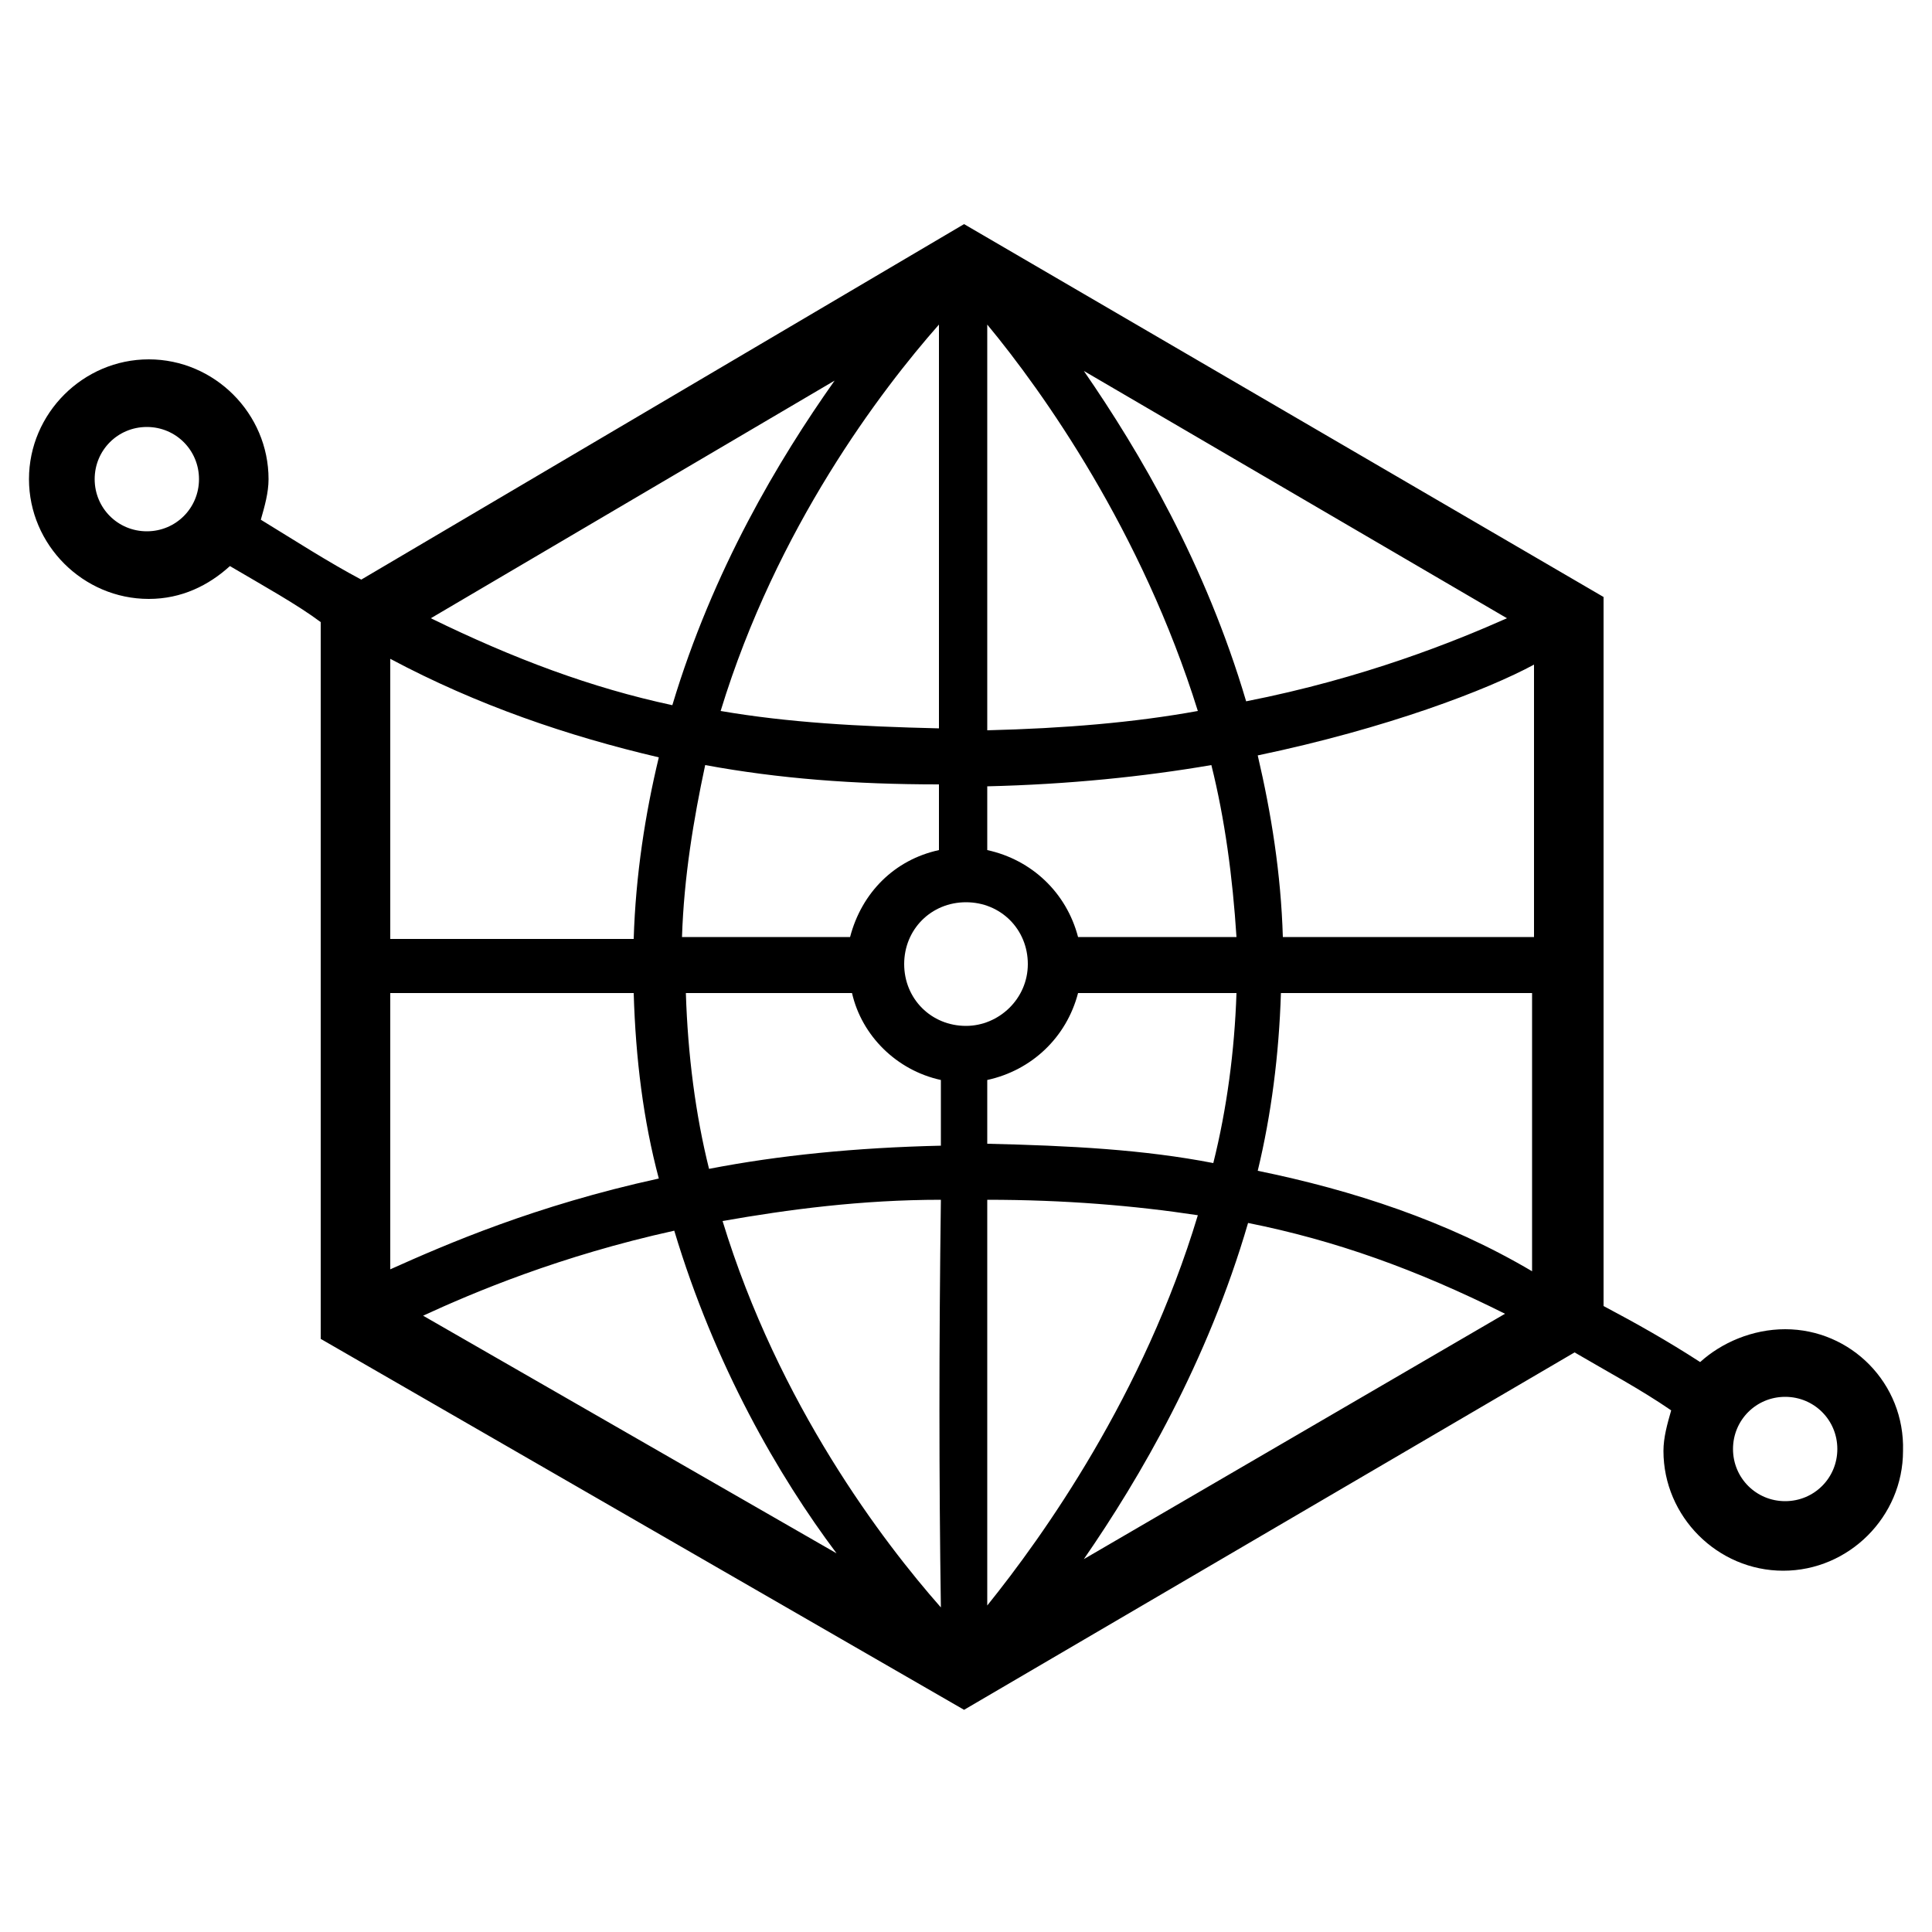
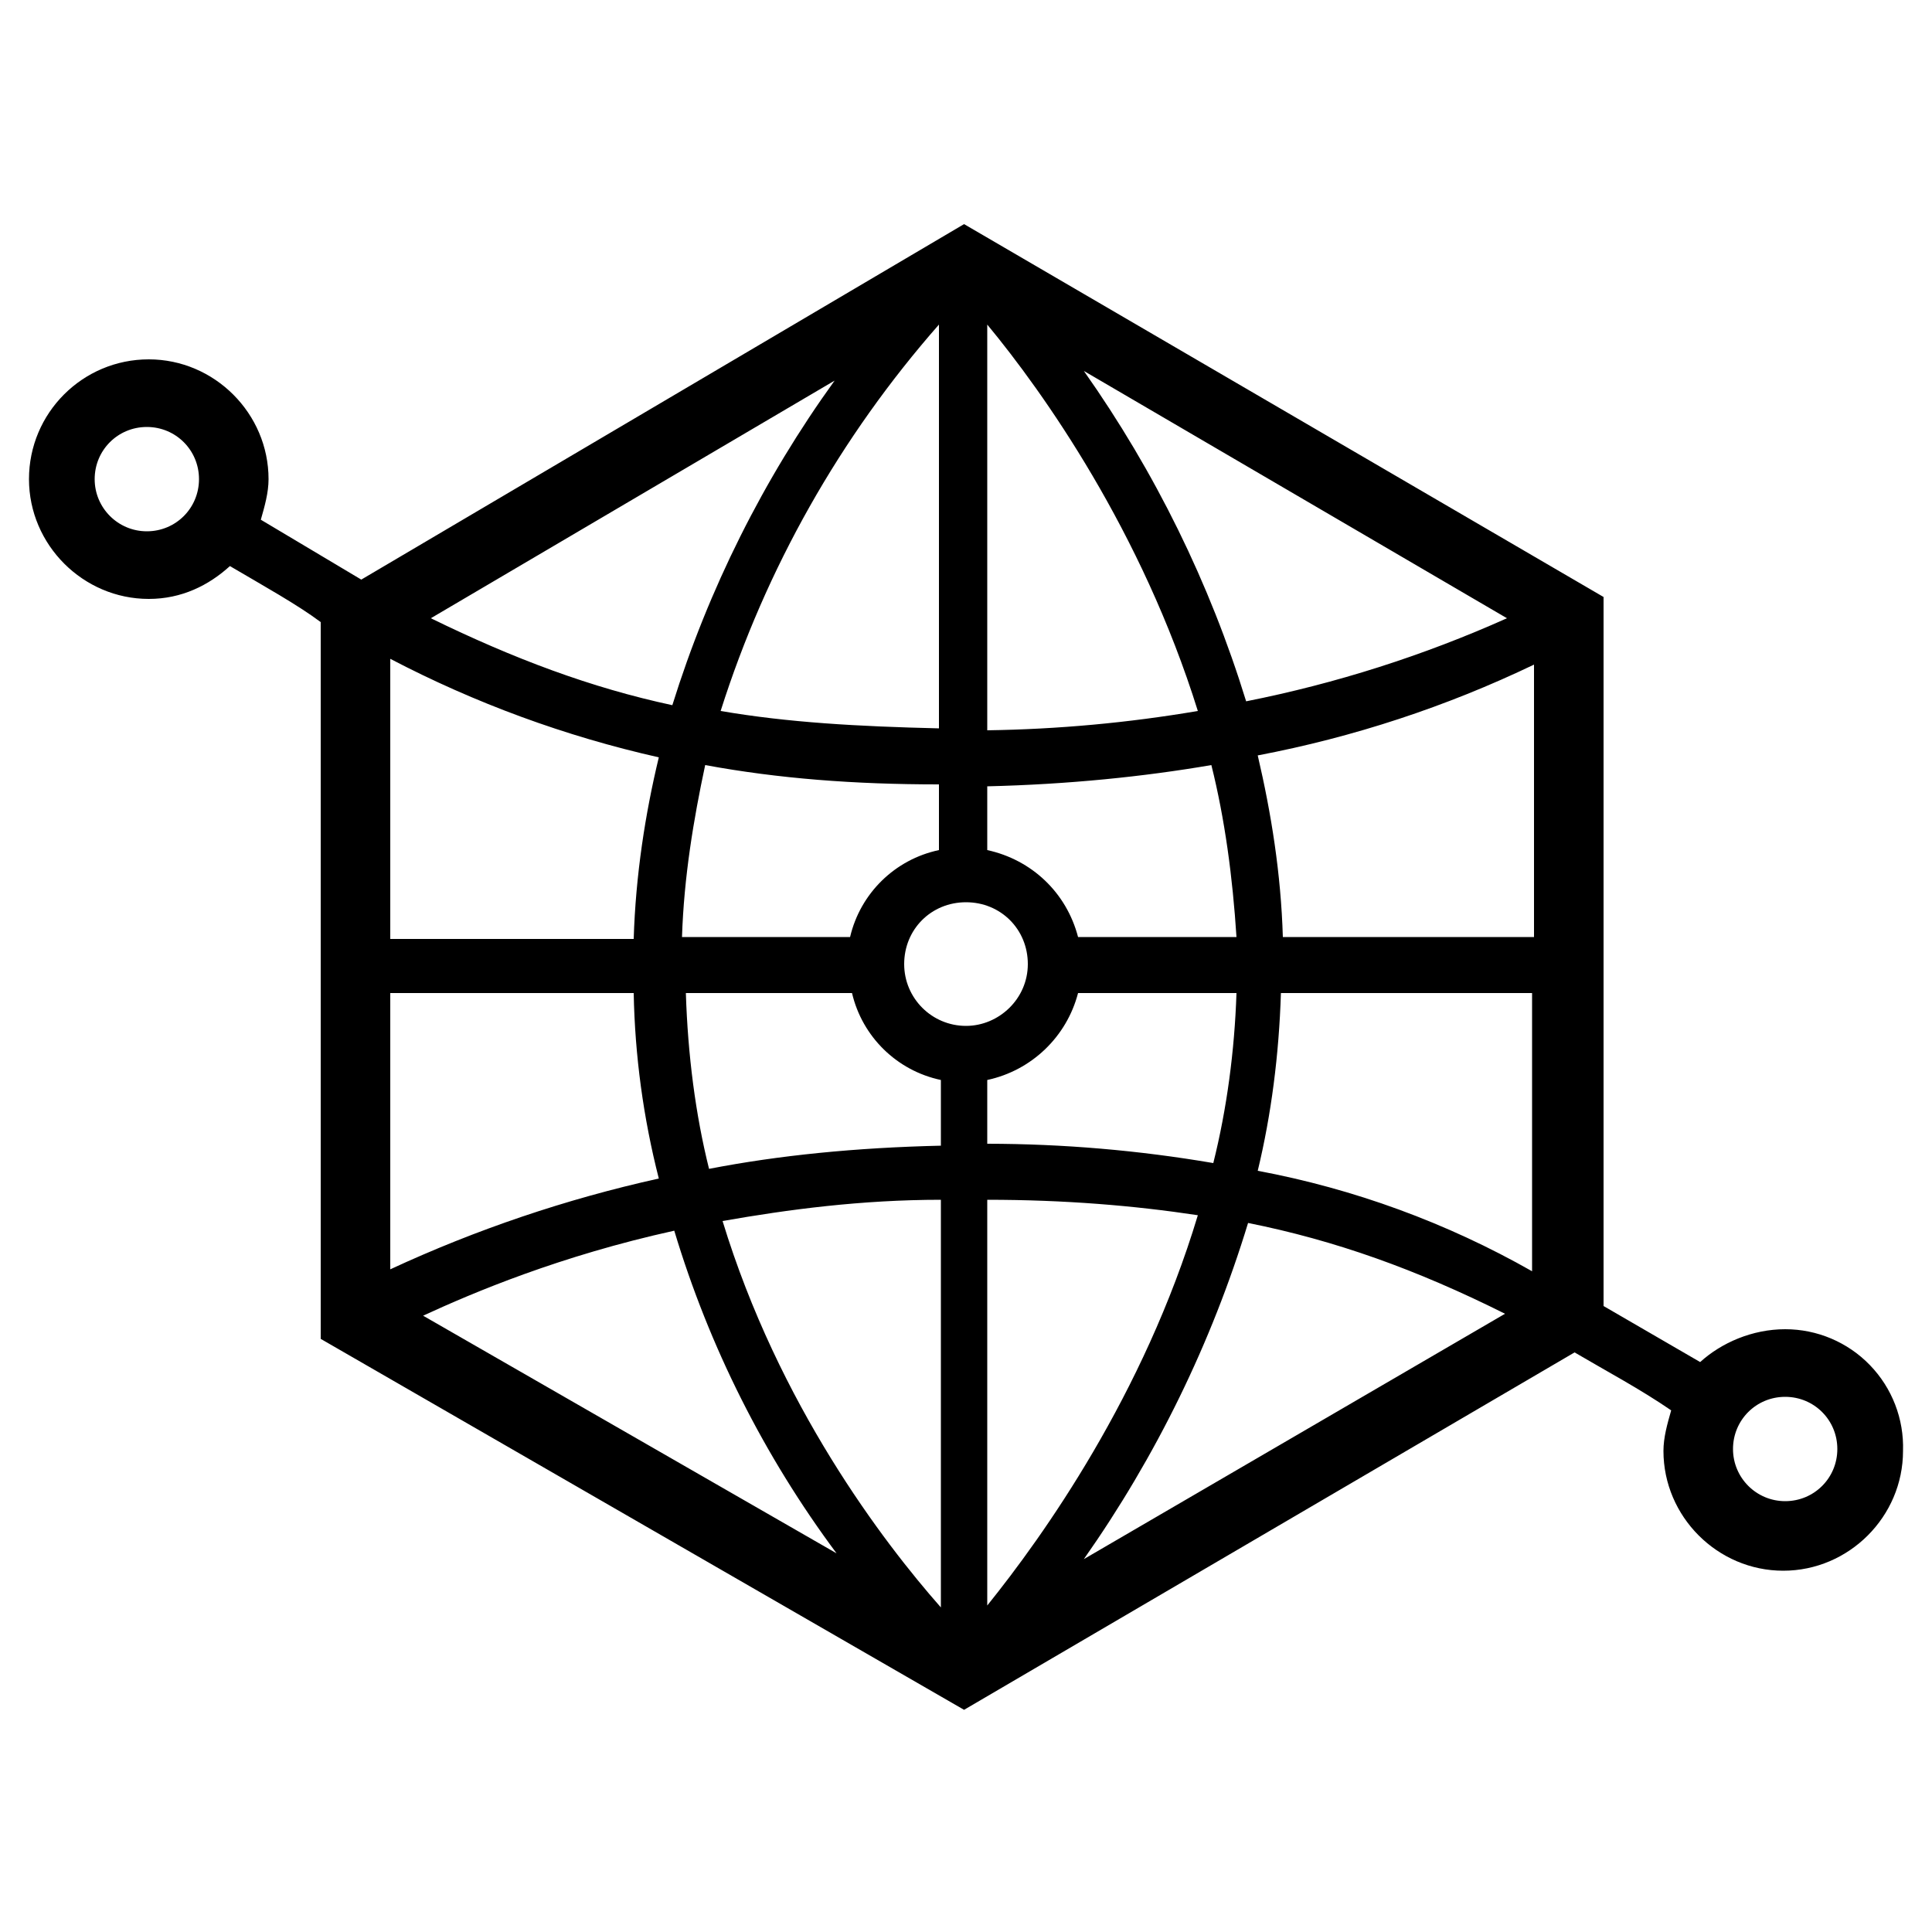
- <svg xmlns="http://www.w3.org/2000/svg" version="1.1" id="Laag_1" x="0px" y="0px" viewBox="0 0 100 100" style="enable-background:new 0 0 100 100;" xml:space="preserve">
-   <path d="M92.4,77.7c-1.5,0-2.7-1.2-2.7-2.7c0-1.5,1.2-2.7,2.7-2.7c1.5,0,2.7,1.2,2.7,2.7C95.1,76.5,93.9,77.7,92.4,77.7z M56.1,80.7  c2.9-4.2,6.4-10.2,8.5-17.4c4.5,0.9,8.7,2.4,13.3,4.7L56.1,80.7z M34.1,39.2c-0.7,2.9-1.2,6.1-1.3,9.4c-4.1,0-8.1,0-12.6,0V34.1  C24.7,36.5,29.4,38.1,34.1,39.2z M7.6,27.5c-1.5,0-2.7-1.2-2.7-2.7c0-1.5,1.2-2.7,2.7-2.7c1.5,0,2.7,1.2,2.7,2.7  C10.3,26.3,9.1,27.5,7.6,27.5z M43.2,19.7c-2.9,4.1-6.3,9.8-8.4,16.8c-4.2-0.9-8.2-2.4-12.5-4.5L43.2,19.7L43.2,19.7z M51.1,59.2  c0-1.1,0-2.2,0-3.3c2.3-0.5,4.1-2.2,4.7-4.5c2.8,0,5.5,0,8.2,0c-0.1,3-0.5,6-1.2,8.8C59.2,59.5,55.4,59.3,51.1,59.2L51.1,59.2z   M51.1,62.1c4,0,7.6,0.3,10.9,0.8c-2.8,9.3-8,16.6-10.9,20.2C51.1,76.4,51.1,69.5,51.1,62.1L51.1,62.1z M34.9,63.7  c2.1,7,5.4,12.7,8.4,16.7L21.9,68.1C24.5,66.9,29,65,34.9,63.7L34.9,63.7z M44.1,51.4c0.5,2.2,2.3,4,4.6,4.5c0,1.1,0,2.3,0,3.4  c-4.4,0.1-8.4,0.5-12,1.2c-0.7-2.8-1.1-5.9-1.2-9.1C38.2,51.4,41.1,51.4,44.1,51.4L44.1,51.4z M48.6,40.6c0,1.1,0,2.2,0,3.4  c-2.3,0.5-4,2.2-4.6,4.5c-3,0-5.9,0-8.7,0c0.1-3.1,0.6-6.1,1.2-8.9C40.3,40.3,44.2,40.6,48.6,40.6L48.6,40.6z M48.6,18.7  c0,6.3,0,12.7,0,19c-4.2-0.1-7.8-0.3-11.3-0.9c2.9-9.5,8.3-16.6,11.3-20L48.6,18.7L48.6,18.7z M64.5,36.3  c-2.1-7.1-5.5-12.9-8.4-17.1L78,32C75.3,33.2,70.6,35.1,64.5,36.3L64.5,36.3z M51.1,18.7l0-1.9c2.9,3.5,8,10.7,10.9,20  c-3.3,0.6-6.9,0.9-10.9,1C51.1,31.4,51.1,25,51.1,18.7z M50,53.1c-1.8,0-3.2-1.4-3.2-3.2c0-1.8,1.4-3.2,3.2-3.2  c1.8,0,3.2,1.4,3.2,3.2C53.2,51.7,51.7,53.1,50,53.1z M48.7,83.2c-3-3.4-8.4-10.5-11.3-20c3.4-0.6,7.2-1.1,11.3-1.1  C48.6,69.6,48.6,76.5,48.7,83.2z M55.8,48.5c-0.6-2.3-2.4-4-4.7-4.5c0-1.1,0-2.2,0-3.3c4.2-0.1,8.1-0.5,11.6-1.1  c0.7,2.8,1.1,5.8,1.3,8.9C61.4,48.5,58.7,48.5,55.8,48.5L55.8,48.5z M79.4,48.5c-4.1,0-8.6,0-13,0c-0.1-3.3-0.6-6.4-1.3-9.4  c6.7-1.4,11.9-3.4,14.3-4.7L79.4,48.5L79.4,48.5z M20.2,51.4c4.5,0,8.5,0,12.6,0c0.1,3.4,0.5,6.6,1.3,9.6c-6.4,1.4-11,3.4-13.9,4.7  V51.4L20.2,51.4z M65.1,60.6c0.7-2.9,1.1-6,1.2-9.2c4.3,0,9,0,13,0v14.4C74.9,63.2,70,61.6,65.1,60.6L65.1,60.6z M92.4,68.8  c-1.7,0-3.3,0.7-4.4,1.7c-1.7-1.1-3.3-2-5-2.9V30.9L49.9,11.6L18.7,30c-1.7-0.9-3.4-2-5.2-3.1c0.2-0.7,0.4-1.4,0.4-2.1  c0-3.4-2.8-6.2-6.2-6.2c-3.4,0-6.2,2.8-6.2,6.2c0,3.4,2.8,6.2,6.2,6.2c1.7,0,3.1-0.7,4.2-1.7c1.7,1,3.5,2,4.7,2.9v37.1l33.3,19.2  L81.5,70c1.7,1,3.4,1.9,5,3c-0.2,0.7-0.4,1.4-0.4,2.1c0,3.4,2.8,6.2,6.2,6.2c3.4,0,6.2-2.8,6.2-6.2C98.6,71.6,95.8,68.8,92.4,68.8  L92.4,68.8z" />
+ <svg xmlns="http://www.w3.org/2000/svg" viewBox="0 0 100 100">
+   <path d="M92.4 77.7a2.7 2.7 0 01-2.7-2.7c0-1.5 1.2-2.7 2.7-2.7 1.5 0 2.7 1.2 2.7 2.7 0 1.5-1.2 2.7-2.7 2.7zm-36.3 3a61.3 61.3 0 008.5-17.4c4.5.9 8.7 2.4 13.3 4.7L56.1 80.7zm-22-41.5c-.7 2.9-1.2 6.1-1.3 9.4H20.2V34.1a57 57 0 0013.9 5.1zM7.6 27.5a2.7 2.7 0 01-2.7-2.7c0-1.5 1.2-2.7 2.7-2.7 1.5 0 2.7 1.2 2.7 2.7 0 1.5-1.2 2.7-2.7 2.7zm35.6-7.8a58.4 58.4 0 00-8.4 16.8c-4.2-.9-8.2-2.4-12.5-4.5l20.9-12.3zm7.9 39.5v-3.3a6.2 6.2 0 004.7-4.5H64c-.1 3-.5 6-1.2 8.8a70 70 0 00-11.7-1zm0 2.9c4 0 7.6.3 10.9.8-2.8 9.3-8 16.6-10.9 20.2v-21zm-16.2 1.6a54 54 0 008.4 16.7L21.9 68.1c2.6-1.2 7.1-3.1 13-4.4zm9.2-12.3a6 6 0 004.6 4.5v3.4c-4.4.1-8.4.5-12 1.2-.7-2.8-1.1-5.9-1.2-9.1h8.6zm4.5-10.8V44a6 6 0 00-4.6 4.5h-8.7c.1-3.1.6-6.1 1.2-8.9 3.8.7 7.7 1 12.1 1zm0-21.9v19c-4.2-.1-7.8-.3-11.3-.9a55.9 55.9 0 0111.3-20v1.9zm15.9 17.6a60.5 60.5 0 00-8.4-17.1L78 32a63.1 63.1 0 01-13.5 4.3zM51.1 18.7v-1.9c2.9 3.5 8 10.7 10.9 20a71 71 0 01-10.9 1V18.7zM50 53.1a3.2 3.2 0 01-3.2-3.2c0-1.8 1.4-3.2 3.2-3.2 1.8 0 3.2 1.4 3.2 3.2 0 1.8-1.5 3.2-3.2 3.2zm-1.3 30.1c-3-3.4-8.4-10.5-11.3-20 3.4-.6 7.2-1.1 11.3-1.1v21.1zm7.1-34.7c-.6-2.3-2.4-4-4.7-4.5v-3.3c4.2-.1 8.1-.5 11.6-1.1.7 2.8 1.1 5.8 1.3 8.9h-8.2zm23.6 0h-13c-.1-3.3-.6-6.4-1.3-9.4a58.2 58.2 0 0014.3-4.7v14.1zm-59.2 2.9h12.6a42 42 0 001.3 9.6 68 68 0 00-13.9 4.7V51.4zm44.9 9.2c.7-2.9 1.1-6 1.2-9.2h13v14.4a45.8 45.8 0 00-14.2-5.2zm27.3 8.2c-1.7 0-3.3.7-4.4 1.7l-5-2.9V30.9L49.9 11.6 18.7 30l-5.2-3.1c.2-.7.4-1.4.4-2.1 0-3.4-2.8-6.2-6.2-6.2a6.2 6.2 0 00-6.2 6.2c0 3.4 2.8 6.2 6.2 6.2 1.7 0 3.1-.7 4.2-1.7 1.7 1 3.5 2 4.7 2.9v37.1l33.3 19.2L81.5 70c1.7 1 3.4 1.9 5 3-.2.7-.4 1.4-.4 2.1 0 3.4 2.8 6.2 6.2 6.2 3.4 0 6.2-2.8 6.2-6.2a6.1 6.1 0 00-6.1-6.3z" />
</svg>
